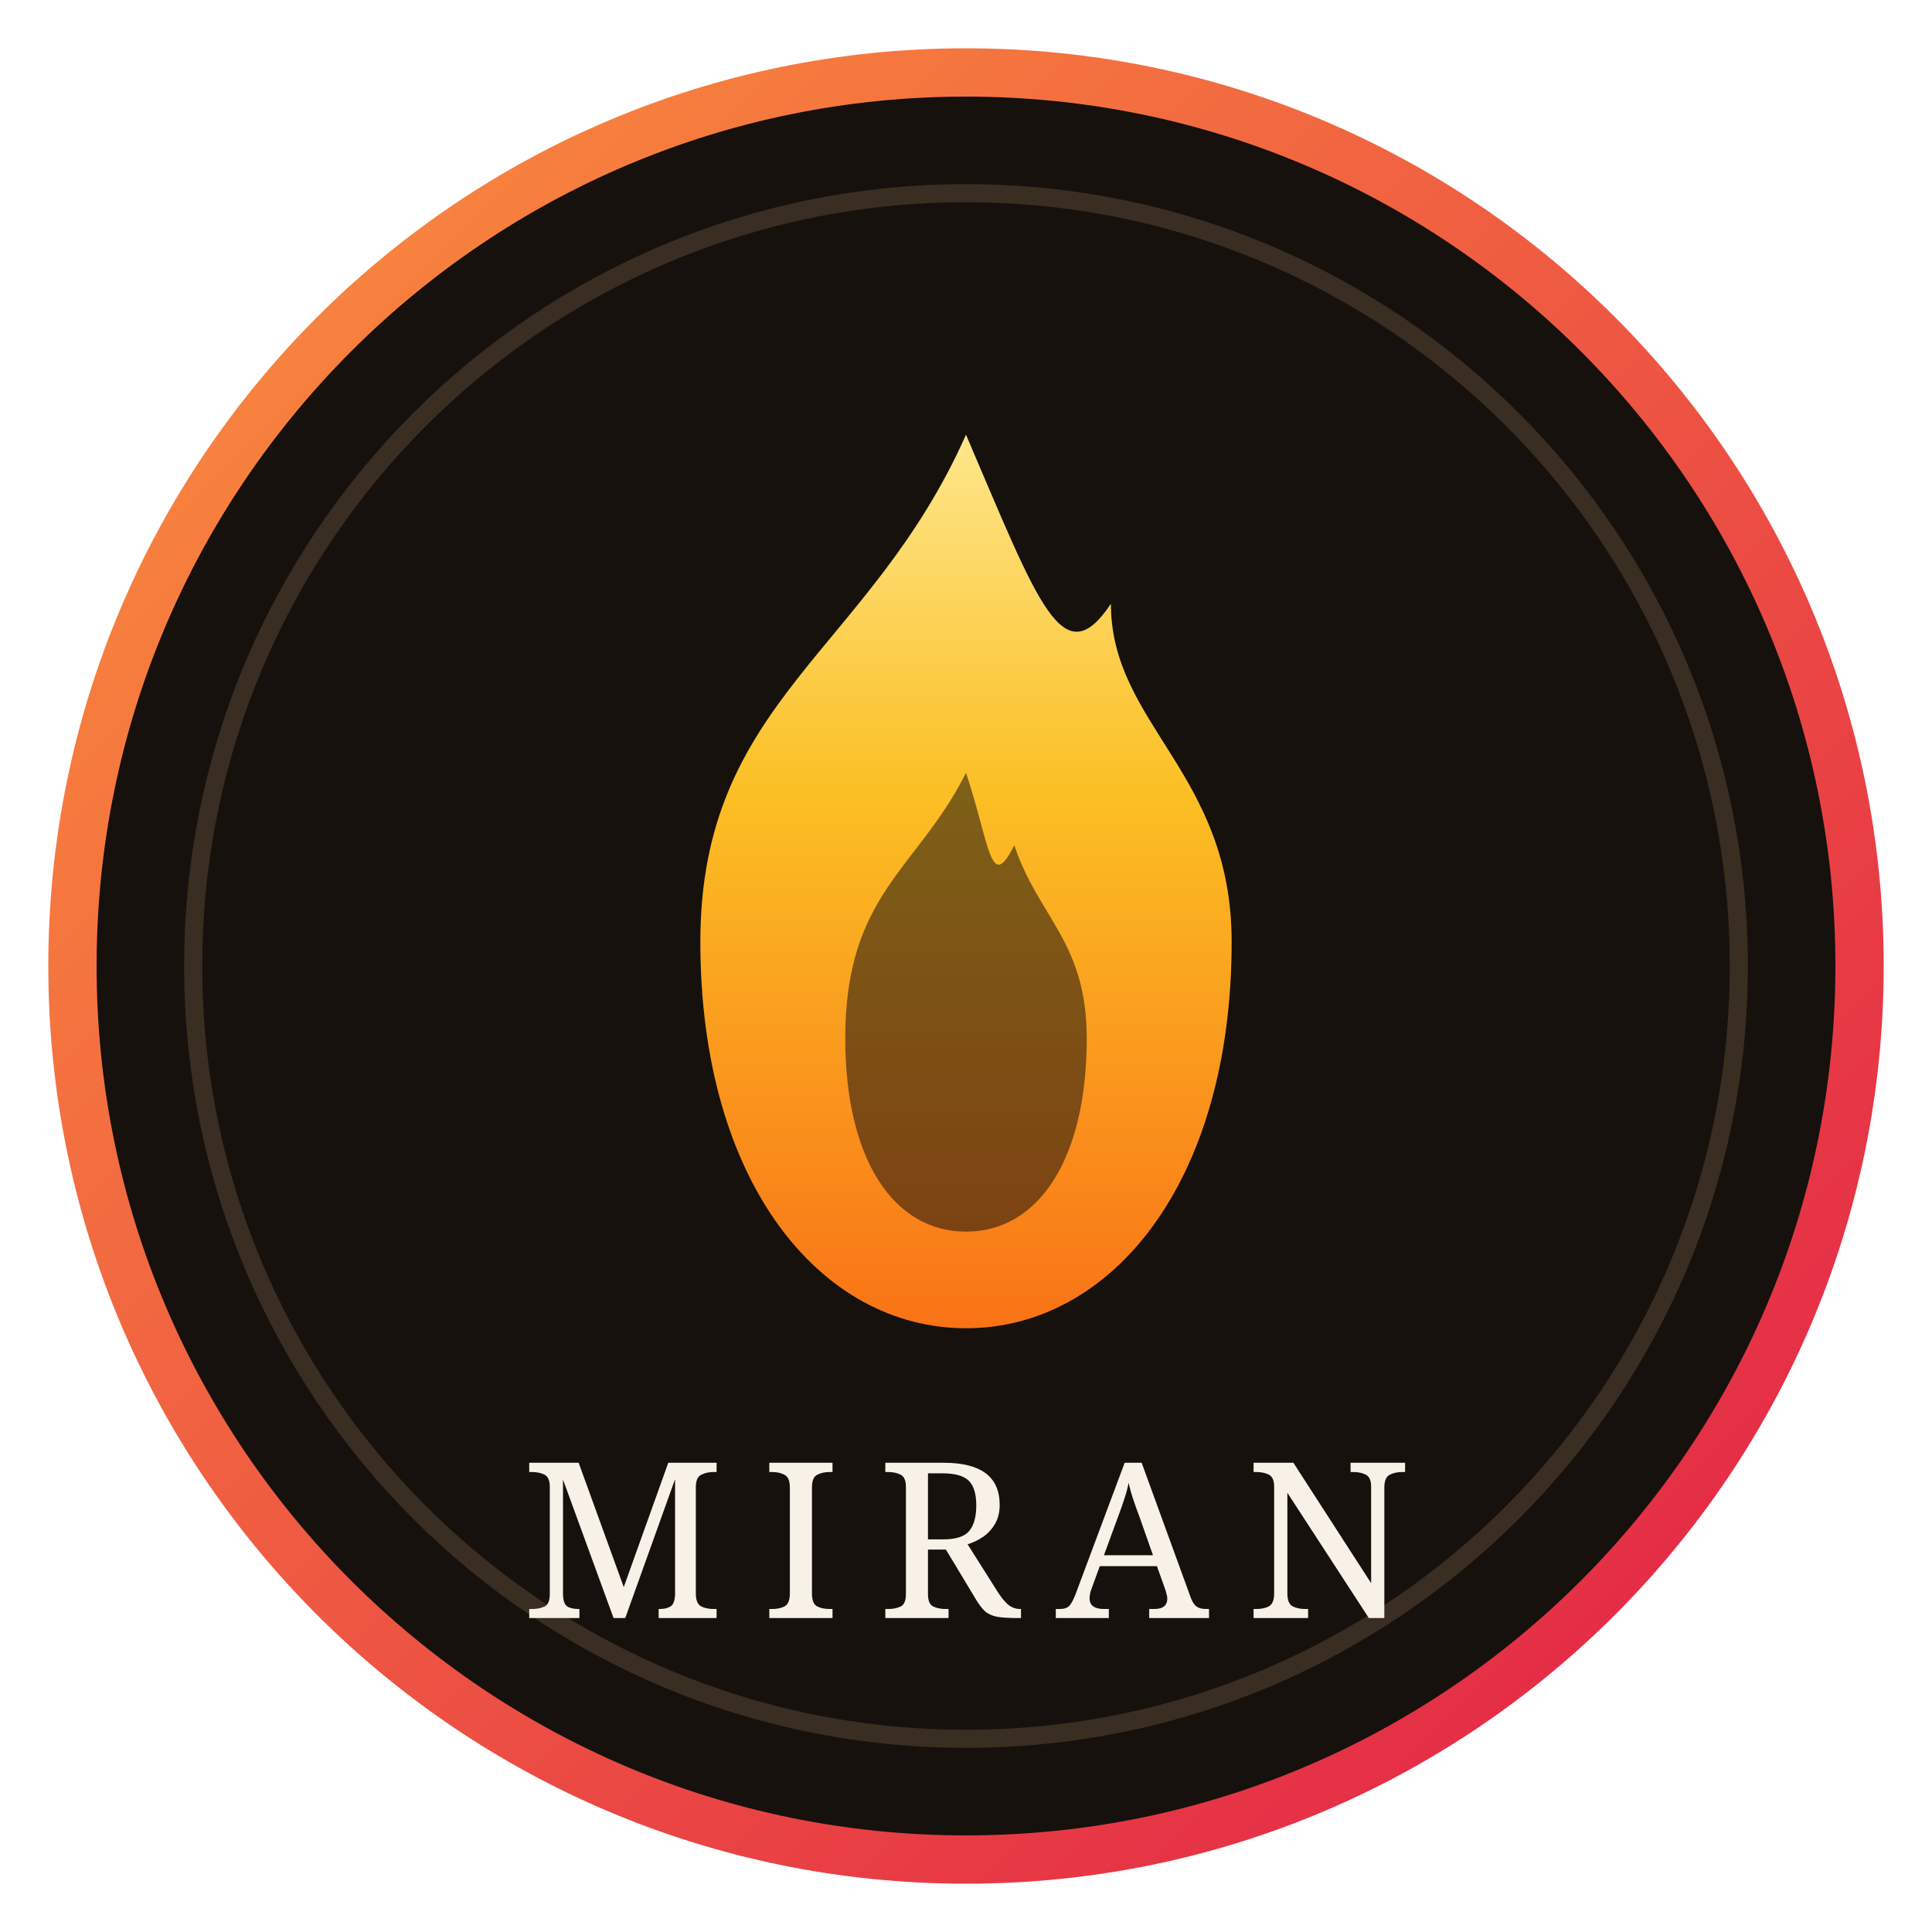
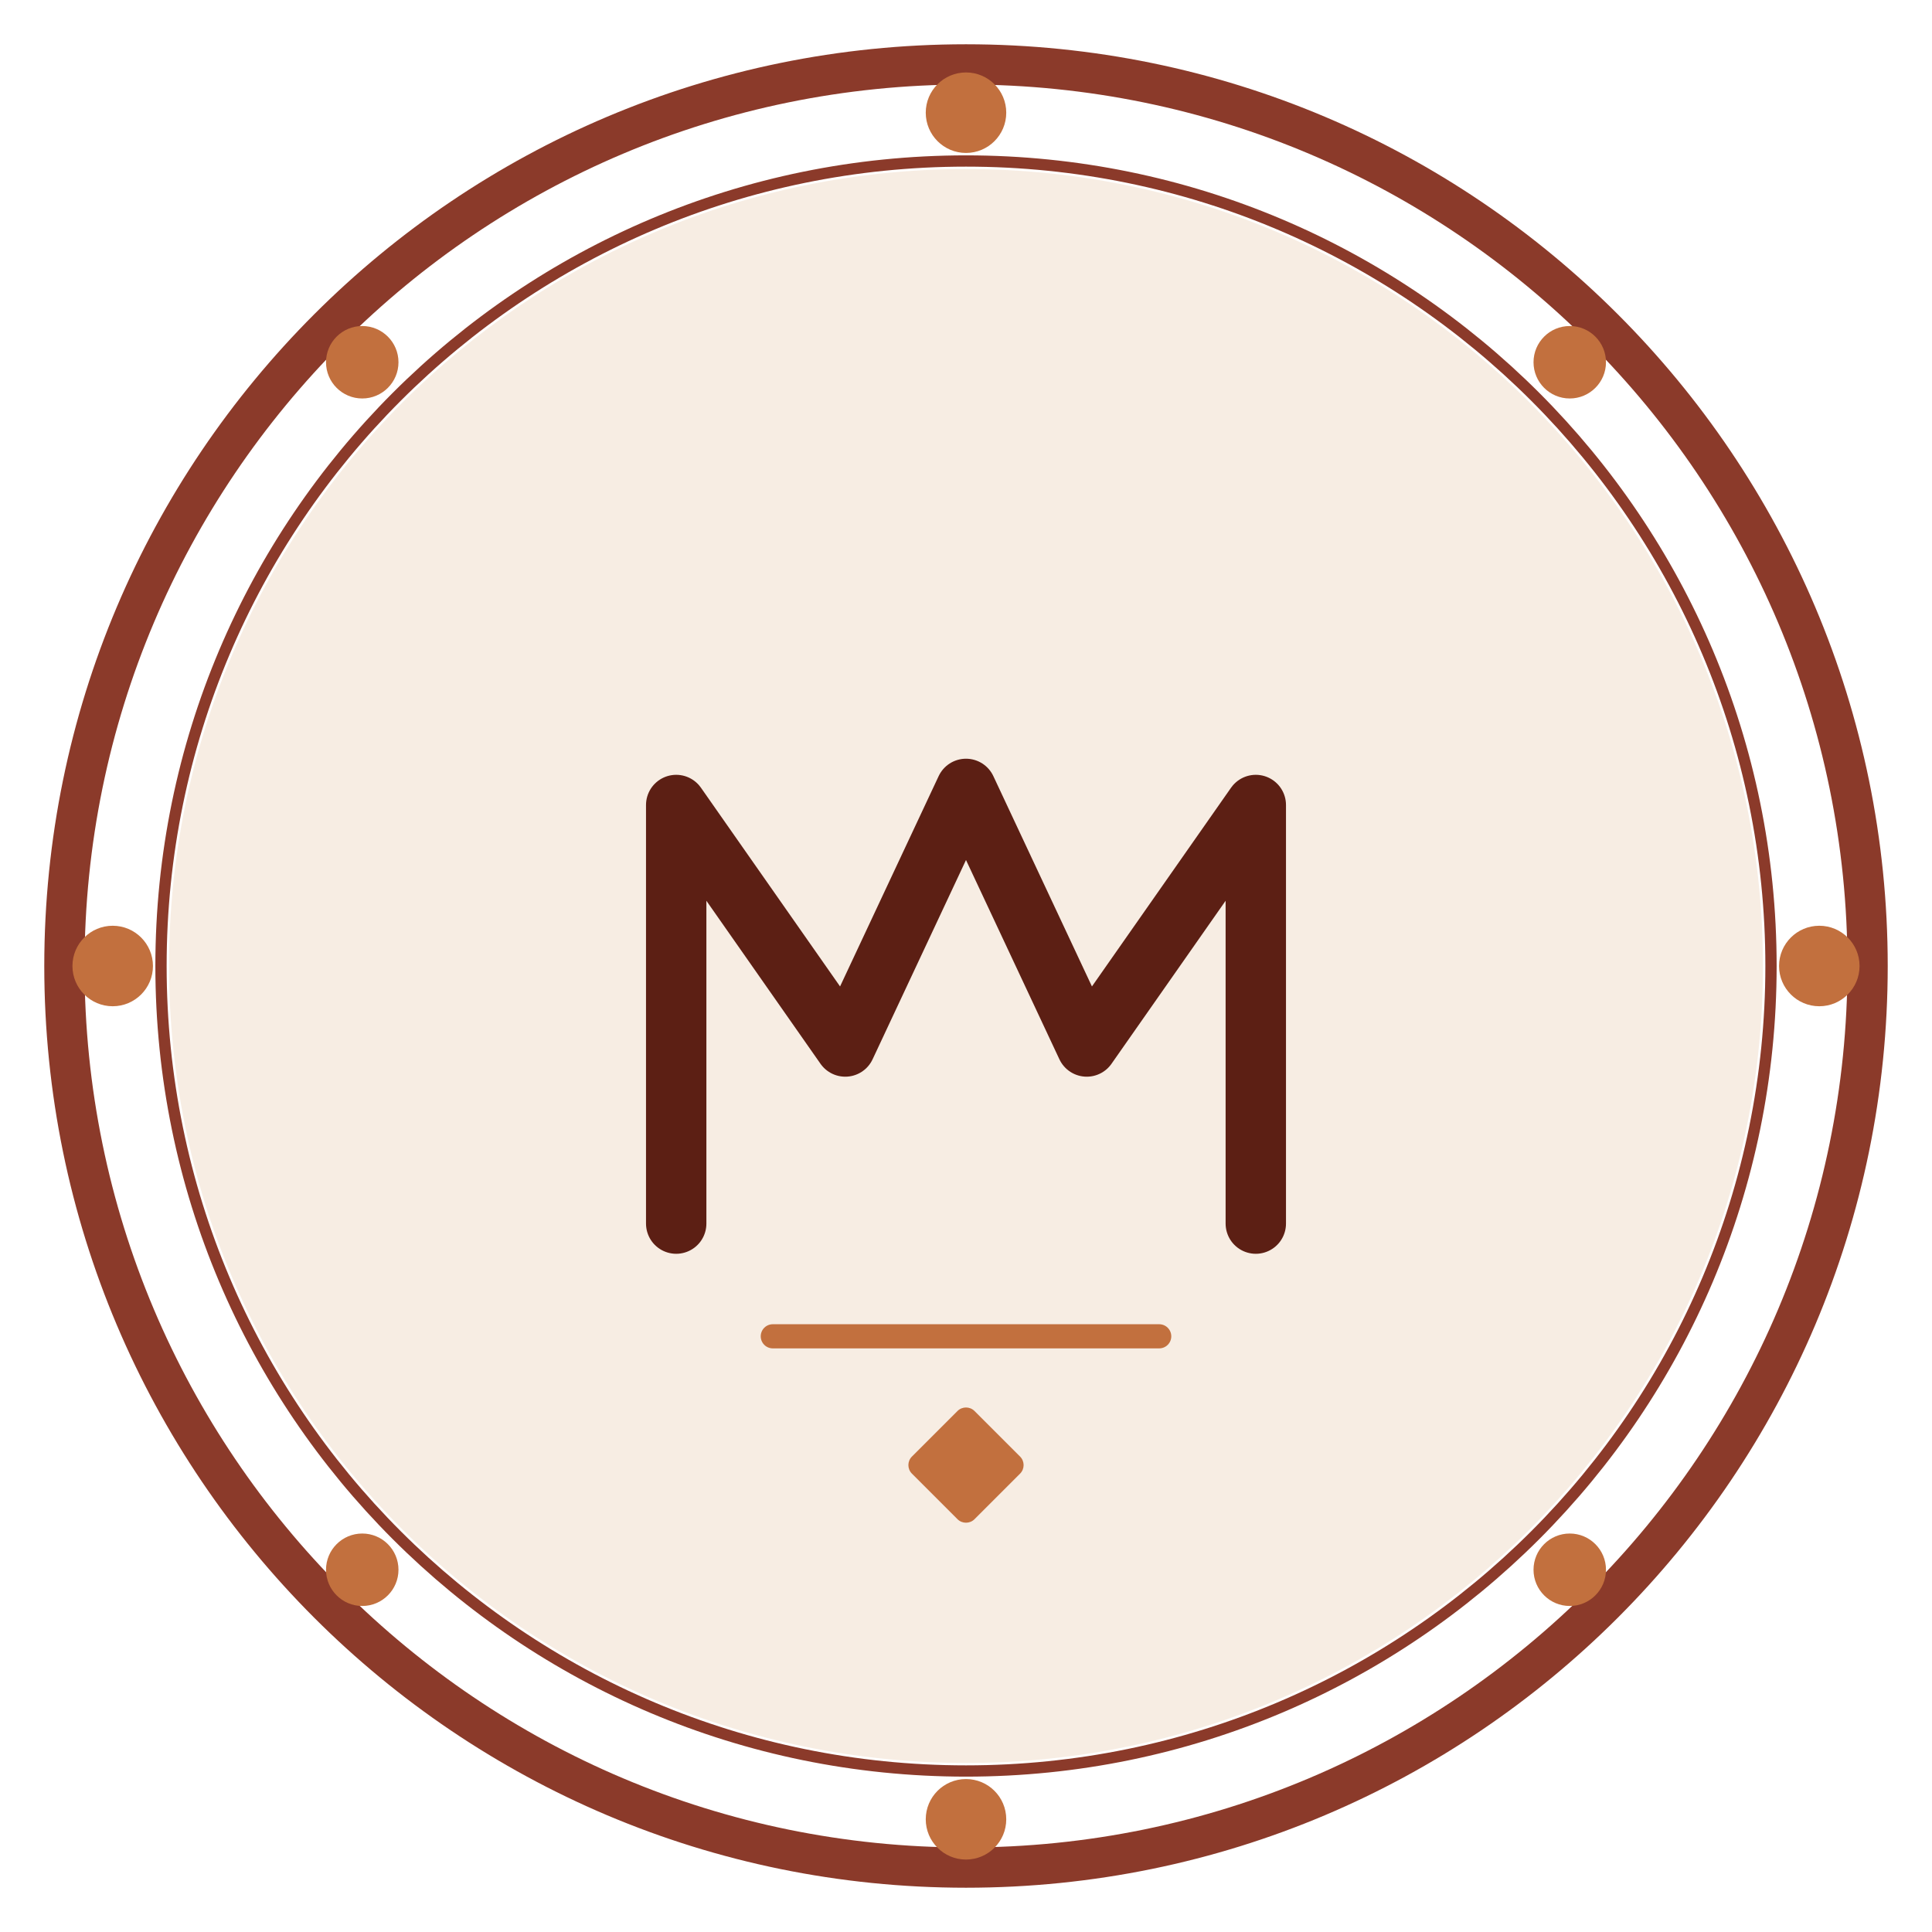
- <svg xmlns="http://www.w3.org/2000/svg" width="160" height="160" viewBox="0 0 160 160" fill="none" role="img" aria-label="Miran Bistro emblem">
-   <defs>
-     <linearGradient id="ring" x1="0" y1="0" x2="1" y2="1">
-       <stop offset="0%" stop-color="#fb923c" />
-       <stop offset="100%" stop-color="#e11d48" />
-     </linearGradient>
-     <linearGradient id="flame" x1="0" y1="1" x2="0" y2="0">
-       <stop offset="0%" stop-color="#f97316" />
-       <stop offset="60%" stop-color="#fbbf24" />
-       <stop offset="100%" stop-color="#fde68a" />
-     </linearGradient>
-   </defs>
-   <circle cx="80" cy="80" r="74" fill="#16110d" />
-   <circle cx="80" cy="80" r="74" fill="none" stroke="url(#ring)" stroke-width="4" />
-   <circle cx="80" cy="80" r="64" fill="none" stroke="#3a2d22" stroke-width="1.5" />
-   <path d="M80 36 C72 54 58 58 58 78 C58 98 68 110 80 110 C92 110 102 98 102 78 C102 64 92 60 92 50 C88 56 86 50 80 36 Z" fill="url(#flame)" />
-   <path d="M80 64 C76 72 70 74 70 86 C70 96 74 102 80 102 C86 102 90 96 90 86 C90 78 86 76 84 70 C82 74 82 70 80 64 Z" fill="#16110d" opacity="0.55" />
-   <text x="80" y="134" text-anchor="middle" font-family="Georgia, serif" font-size="18" letter-spacing="3" fill="#f8f1e7">MIRAN</text>
+ <svg xmlns="http://www.w3.org/2000/svg" width="240" height="240" viewBox="0 0 240 240" fill="none" role="img" aria-label="Miran Bistro">
+   <circle cx="120" cy="120" r="99" fill="#F7EDE3" />
+   <circle cx="120" cy="120" r="112" fill="none" stroke="#8B3A2A" stroke-width="5" />
+   <circle cx="120" cy="120" r="100" fill="none" stroke="#8B3A2A" stroke-width="1.4" />
+   <g fill="#C2703E">
+     <circle cx="120" cy="14" r="5" />
+     <circle cx="195" cy="45" r="4.5" />
+     <circle cx="226" cy="120" r="5" />
+     <circle cx="195" cy="195" r="4.5" />
+     <circle cx="120" cy="226" r="5" />
+     <circle cx="45" cy="195" r="4.5" />
+     <circle cx="14" cy="120" r="5" />
+     <circle cx="45" cy="45" r="4.5" />
+   </g>
+   <path d="M84 152 L84 100 L105 130 L120 98 L135 130 L156 100 L156 152" fill="none" stroke="#5C1F14" stroke-width="7.5" stroke-linecap="round" stroke-linejoin="round" />
+   <line x1="96" y1="166" x2="144" y2="166" stroke="#C2703E" stroke-width="3" stroke-linecap="round" />
+   <rect x="114.5" y="176.5" width="11" height="11" rx="1.5" transform="rotate(45 120 182)" fill="#C2703E" />
</svg>
